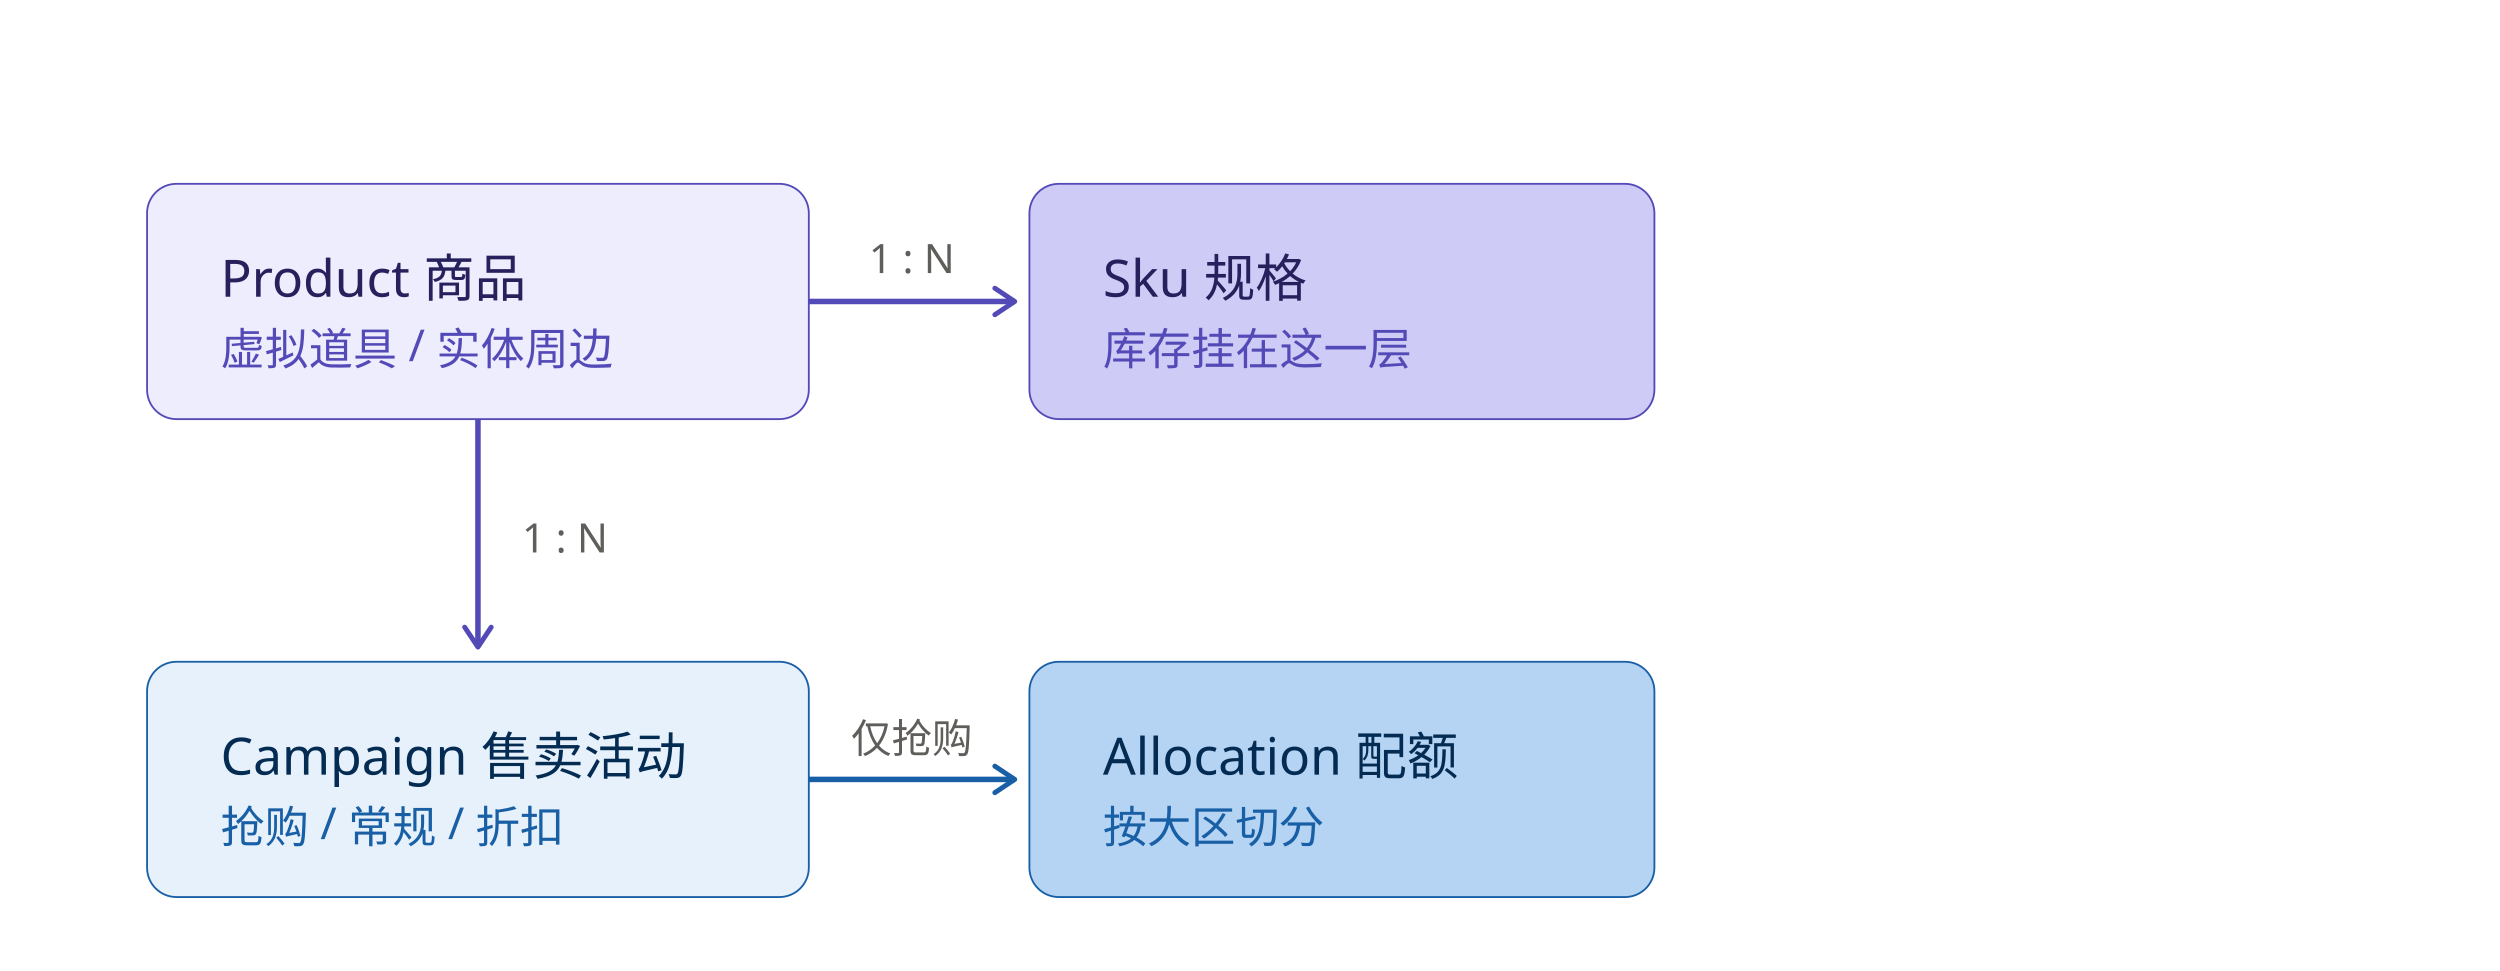
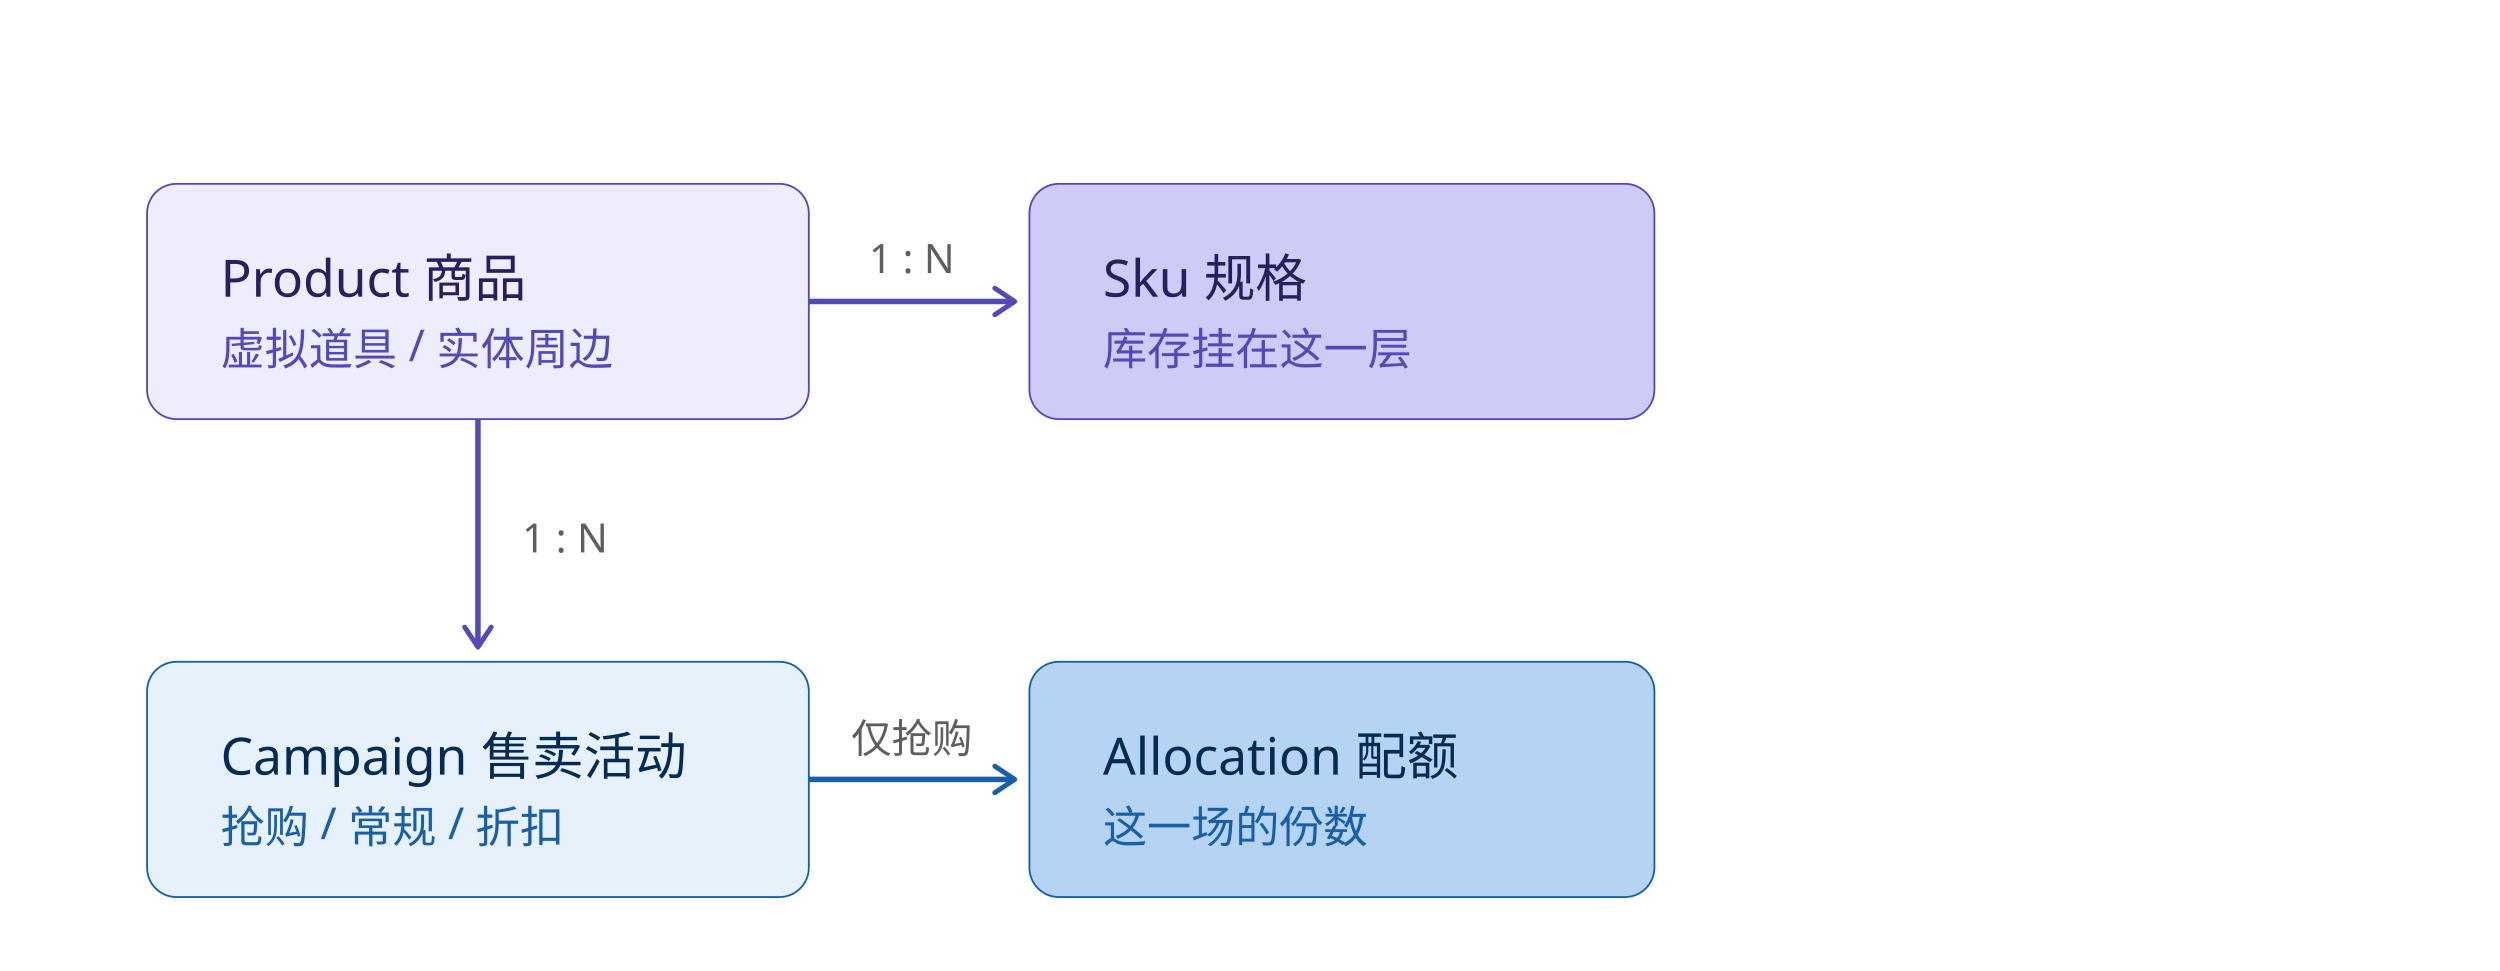
<svg xmlns="http://www.w3.org/2000/svg" viewBox="0 0 680 264" width="680" role="img">
  <defs>
    <marker id="arrow" viewBox="0 0 10 10" refX="8" refY="5" markerWidth="6" markerHeight="6" orient="auto-start-reverse">
      <path d="M2 1L8 5L2 9" fill="none" stroke="context-stroke" stroke-width="1.5" stroke-linecap="round" stroke-linejoin="round" />
    </marker>
  </defs>
  <rect x="40" y="50" width="180" height="64" rx="8" fill="#EEEDFE" stroke="#534AB7" stroke-width="0.5" />
  <text x="60" y="74" font-family="PingFang SC, Microsoft YaHei, sans-serif" font-size="14" font-weight="500" fill="#26215C" dominant-baseline="central">Product 商品</text>
  <text x="60" y="94" font-family="PingFang SC, Microsoft YaHei, sans-serif" font-size="12" font-weight="400" fill="#534AB7" dominant-baseline="central">虚拟道具 / 实体周边</text>
  <rect x="280" y="50" width="170" height="64" rx="8" fill="#CECBF6" stroke="#534AB7" stroke-width="0.5" />
  <text x="300" y="74" font-family="PingFang SC, Microsoft YaHei, sans-serif" font-size="14" font-weight="500" fill="#26215C" dominant-baseline="central">Sku 规格</text>
  <text x="300" y="94" font-family="PingFang SC, Microsoft YaHei, sans-serif" font-size="12" font-weight="400" fill="#534AB7" dominant-baseline="central">库存挂在这一层</text>
  <rect x="40" y="180" width="180" height="64" rx="8" fill="#E6F1FB" stroke="#185FA5" stroke-width="0.5" />
  <text x="60" y="204" font-family="PingFang SC, Microsoft YaHei, sans-serif" font-size="14" font-weight="500" fill="#042C53" dominant-baseline="central">Campaign 售卖活动</text>
  <text x="60" y="224" font-family="PingFang SC, Microsoft YaHei, sans-serif" font-size="12" font-weight="400" fill="#185FA5" dominant-baseline="central">抢购 / 常规 / 折扣</text>
  <rect x="280" y="180" width="170" height="64" rx="8" fill="#B5D4F4" stroke="#185FA5" stroke-width="0.5" />
  <text x="300" y="204" font-family="PingFang SC, Microsoft YaHei, sans-serif" font-size="14" font-weight="500" fill="#042C53" dominant-baseline="central">Allocation 配额</text>
-   <text x="300" y="224" font-family="PingFang SC, Microsoft YaHei, sans-serif" font-size="12" font-weight="400" fill="#185FA5" dominant-baseline="central">按大区切分</text>
+   <text x="300" y="224" font-family="PingFang SC, Microsoft YaHei, sans-serif" font-size="12" font-weight="400" fill="#185FA5" dominant-baseline="central">这一场的份数</text>
  <path d="M220 82 L276 82" fill="none" stroke="#534AB7" stroke-width="1.5" marker-end="url(#arrow)" />
  <text x="248" y="70" font-family="PingFang SC, Microsoft YaHei, sans-serif" font-size="11" font-weight="400" fill="#5F5E5A" text-anchor="middle" dominant-baseline="central">1 : N</text>
  <path d="M130 114 L130 176" fill="none" stroke="#534AB7" stroke-width="1.5" marker-end="url(#arrow)" />
  <text x="142" y="146" font-family="PingFang SC, Microsoft YaHei, sans-serif" font-size="11" font-weight="400" fill="#5F5E5A" dominant-baseline="central">1 : N</text>
  <path d="M220 212 L276 212" fill="none" stroke="#185FA5" stroke-width="1.5" marker-end="url(#arrow)" />
  <text x="248" y="200" font-family="PingFang SC, Microsoft YaHei, sans-serif" font-size="11" font-weight="400" fill="#5F5E5A" text-anchor="middle" dominant-baseline="central">仅抢购</text>
</svg>
